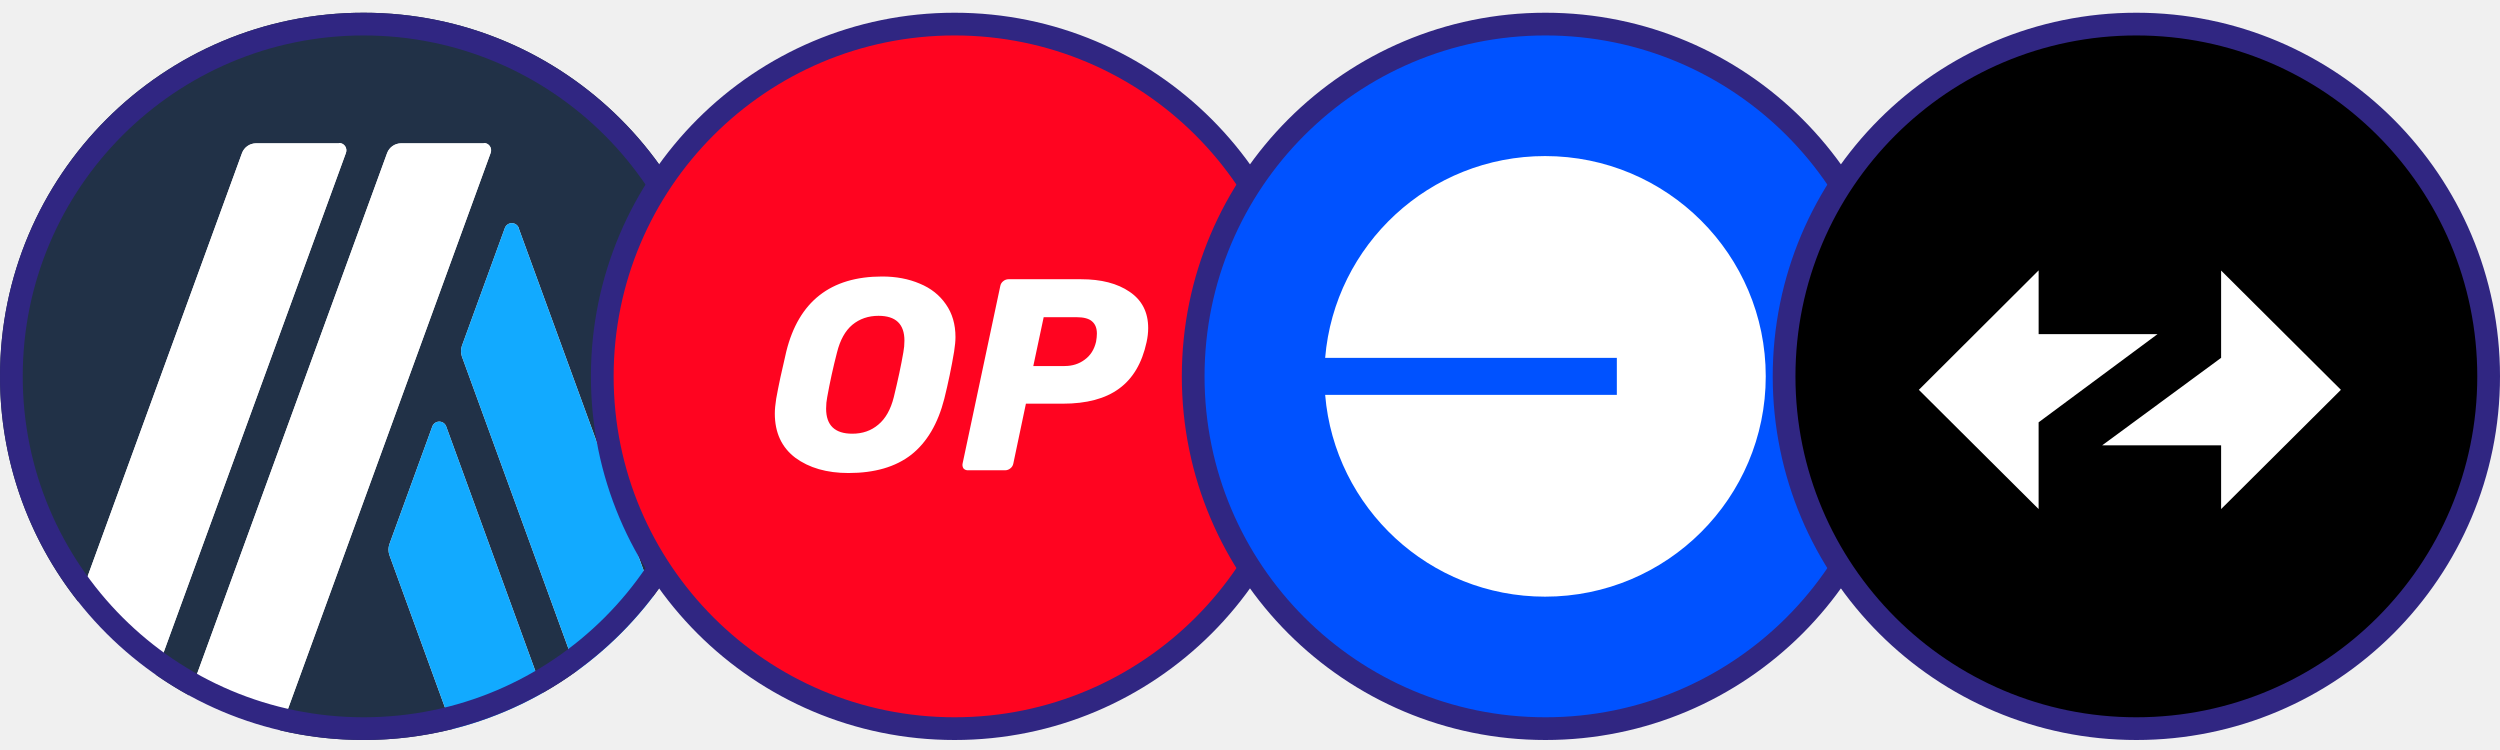
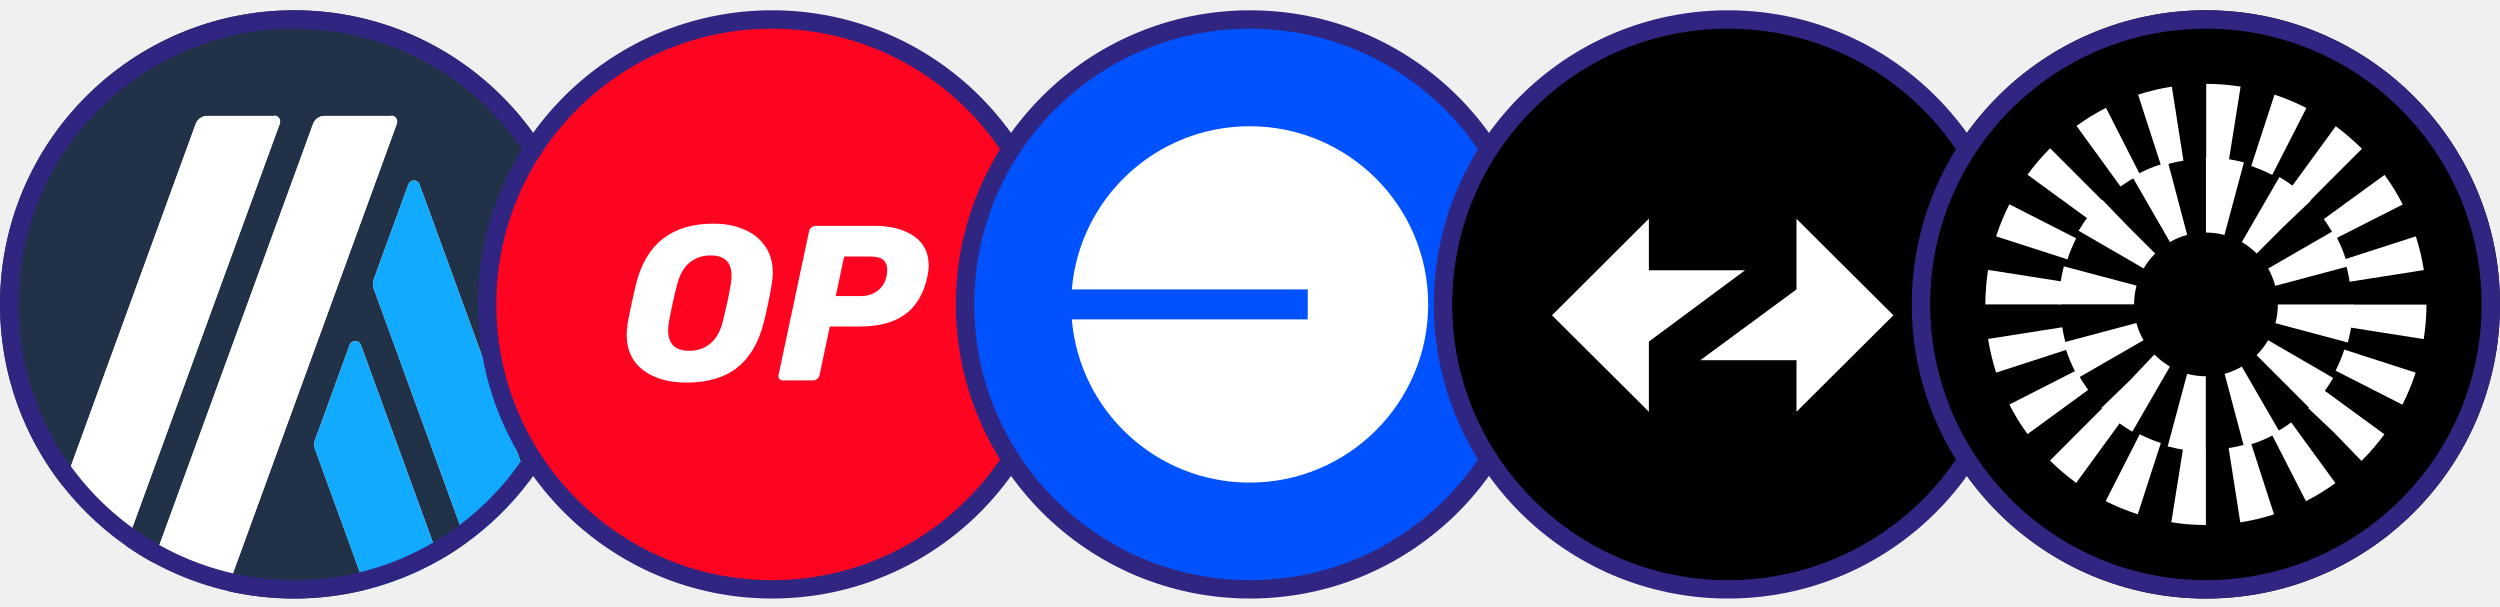
- <svg xmlns="http://www.w3.org/2000/svg" width="110" height="33" fill="none">
-   <g clip-path="url(#a)">
-     <path fill="#213147" d="M22.825 10.046v-.016a.326.326 0 0 0-.61 0l-1.894 5.196a.747.747 0 0 0 0 .453l5.051 13.85c-.471.341-.962.658-1.47.947l-4.27-11.714a.326.326 0 0 0-.61 0l-1.893 5.195a.749.749 0 0 0 0 .454l2.792 7.665a16.03 16.03 0 0 1-3.92.484c-1.265 0-2.494-.146-3.673-.424l9.26-25.407a.322.322 0 0 0-.297-.438v.015h-3.646a.661.661 0 0 0-.61.423L8.323 30.602a15.958 15.958 0 0 1-1.48-.92L15.22 6.73a.322.322 0 0 0-.297-.438l-.016.015H11.26a.661.661 0 0 0-.61.423L3.446 26.48A15.93 15.93 0 0 1 0 16.56c0-8.837 7.163-16 16-16s16 7.163 16 16c0 3.64-1.215 6.995-3.262 9.684l-5.913-16.198Z" />
-     <path fill="#12AAFF" d="M23.902 30.476a15.898 15.898 0 0 1-3.98 1.6l-2.793-7.665a.747.747 0 0 1 0-.454l1.893-5.195c.11-.282.501-.282.61 0l4.27 11.714ZM28.738 26.244a16.086 16.086 0 0 1-3.366 3.285l-5.051-13.85a.747.747 0 0 1 0-.454l1.893-5.195c.11-.281.501-.281.61 0v.016l5.913 16.198Z" />
-     <path fill="#fff" d="M15.22 6.729 6.843 29.682a16.084 16.084 0 0 1-3.397-3.202L10.65 6.73a.661.661 0 0 1 .61-.423h3.647l.015-.015c.22 0 .376.219.298.438ZM21.588 6.729l-9.26 25.407a15.88 15.88 0 0 1-4.005-1.535L17.035 6.73a.661.661 0 0 1 .61-.423h3.646v-.015c.22 0 .376.219.297.438Z" />
+ <svg xmlns="http://www.w3.org/2000/svg" width="136" height="33" viewBox="0 0 136 33" fill="none">
+   <g clip-path="url(#clip0_20872_8518)">
+     <path d="M22.825 10.046V10.03C22.715 9.749 22.324 9.749 22.215 10.03L20.321 15.226C20.274 15.366 20.274 15.523 20.321 15.679L25.372 29.529C24.901 29.87 24.41 30.187 23.902 30.476L19.633 18.762C19.523 18.48 19.132 18.48 19.022 18.762L17.129 23.957C17.082 24.098 17.082 24.254 17.129 24.411L19.921 32.076C18.666 32.392 17.353 32.56 16 32.56C14.736 32.56 13.507 32.414 12.328 32.136L21.589 6.729C21.667 6.51 21.51 6.291 21.291 6.291V6.306H17.645C17.379 6.306 17.129 6.478 17.035 6.729L8.323 30.602C7.812 30.322 7.318 30.015 6.843 29.682L15.22 6.729C15.298 6.51 15.142 6.291 14.923 6.291L14.907 6.306H11.261C10.995 6.306 10.745 6.478 10.651 6.729L3.446 26.48C1.288 23.754 0 20.307 0 16.56C0 7.723 7.163 0.56 16 0.56C24.837 0.56 32 7.723 32 16.56C32 20.2 30.785 23.555 28.738 26.244L22.825 10.046Z" fill="#213147" />
+     <path d="M23.902 30.476C22.668 31.178 21.332 31.721 19.921 32.076L17.129 24.411C17.082 24.254 17.082 24.098 17.129 23.957L19.022 18.762C19.132 18.48 19.523 18.48 19.633 18.762L23.902 30.476Z" fill="#12AAFF" />
+     <path d="M28.738 26.244C27.784 27.497 26.649 28.605 25.372 29.529L20.321 15.679C20.274 15.523 20.274 15.366 20.321 15.225L22.214 10.03C22.324 9.749 22.715 9.749 22.825 10.03V10.046L28.738 26.244Z" fill="#12AAFF" />
+     <path d="M15.22 6.729L6.843 29.682C5.56 28.785 4.415 27.706 3.446 26.48L10.65 6.729C10.744 6.478 10.995 6.306 11.261 6.306H14.907L14.922 6.291C15.142 6.291 15.298 6.51 15.22 6.729Z" fill="white" />
+     <path d="M21.588 6.729L12.328 32.136C10.911 31.804 9.567 31.283 8.323 30.602L17.035 6.729C17.129 6.478 17.379 6.306 17.645 6.306H21.291V6.291C21.51 6.291 21.667 6.51 21.588 6.729Z" fill="white" />
    <circle cx="16" cy="16.56" r="15.5" stroke="#302682" />
  </g>
-   <path fill="#FF0420" stroke="#302682" d="M57.5 16.56c0 8.56-6.94 15.5-15.5 15.5-8.56 0-15.5-6.94-15.5-15.5C26.5 8 33.44 1.06 42 1.06c8.56 0 15.5 6.94 15.5 15.5Z" />
-   <path fill="#fff" d="M37.334 20.813c-.953 0-1.734-.225-2.342-.673-.6-.456-.9-1.105-.9-1.945 0-.176.02-.393.06-.649.103-.576.252-1.269.444-2.077.544-2.202 1.95-3.303 4.215-3.303.616 0 1.169.104 1.657.313.488.2.873.504 1.153.912.28.4.42.88.42 1.441 0 .168-.02.38-.06.637a27.18 27.18 0 0 1-.432 2.077c-.28 1.097-.765 1.918-1.453 2.462-.689.536-1.61.805-2.762.805Zm.168-1.73c.448 0 .828-.132 1.14-.396.32-.264.549-.668.685-1.213.184-.752.324-1.409.42-1.97.032-.167.048-.34.048-.516 0-.728-.38-1.092-1.14-1.092-.449 0-.833.132-1.153.396-.313.264-.537.668-.673 1.213a26.077 26.077 0 0 0-.432 1.97c-.032.16-.048.327-.048.504 0 .736.384 1.104 1.153 1.104ZM42.595 20.693a.254.254 0 0 1-.204-.084.287.287 0 0 1-.036-.217l1.657-7.805a.344.344 0 0 1 .132-.217.366.366 0 0 1 .228-.084h3.194c.89 0 1.601.185 2.138.553.544.368.816.9.816 1.597 0 .2-.024.408-.072.624-.2.921-.604 1.602-1.212 2.042-.6.44-1.425.66-2.474.66H45.14l-.553 2.63a.344.344 0 0 1-.132.217.367.367 0 0 1-.228.084h-1.633Zm4.25-4.588c.337 0 .63-.092.877-.276.257-.184.425-.448.505-.793.024-.136.036-.256.036-.36 0-.232-.068-.408-.204-.528-.136-.128-.368-.192-.697-.192h-1.44l-.457 2.15h1.38Z" />
+   <path d="M57.5 16.56C57.5 25.12 50.56 32.06 42 32.06C33.44 32.06 26.5 25.12 26.5 16.56C26.5 8 33.44 1.06 42 1.06C50.56 1.06 57.5 8 57.5 16.56Z" fill="#FF0420" stroke="#302682" />
+   <path d="M37.334 20.813C36.381 20.813 35.6 20.588 34.992 20.14C34.392 19.684 34.091 19.035 34.091 18.195C34.091 18.019 34.111 17.802 34.151 17.546C34.255 16.97 34.404 16.277 34.596 15.469C35.14 13.267 36.545 12.166 38.811 12.166C39.427 12.166 39.98 12.27 40.468 12.479C40.956 12.679 41.341 12.983 41.621 13.391C41.901 13.791 42.041 14.272 42.041 14.832C42.041 15 42.021 15.213 41.981 15.469C41.861 16.181 41.717 16.874 41.549 17.546C41.269 18.643 40.784 19.464 40.096 20.008C39.407 20.544 38.486 20.813 37.334 20.813ZM37.502 19.083C37.95 19.083 38.33 18.951 38.643 18.687C38.963 18.423 39.191 18.019 39.327 17.474C39.511 16.722 39.651 16.065 39.747 15.505C39.779 15.337 39.795 15.165 39.795 14.988C39.795 14.26 39.415 13.896 38.655 13.896C38.206 13.896 37.822 14.028 37.502 14.292C37.19 14.556 36.965 14.96 36.829 15.505C36.685 16.041 36.541 16.698 36.397 17.474C36.365 17.634 36.349 17.802 36.349 17.979C36.349 18.715 36.733 19.083 37.502 19.083Z" fill="white" />
+   <path d="M42.595 20.693C42.507 20.693 42.439 20.665 42.391 20.609C42.351 20.544 42.339 20.473 42.355 20.392L44.012 12.587C44.028 12.499 44.072 12.427 44.144 12.37C44.216 12.314 44.292 12.286 44.372 12.286H47.566C48.455 12.286 49.167 12.471 49.704 12.839C50.248 13.207 50.52 13.739 50.52 14.436C50.52 14.636 50.496 14.844 50.449 15.06C50.248 15.981 49.844 16.662 49.236 17.102C48.635 17.542 47.81 17.762 46.762 17.762H45.141L44.588 20.392C44.572 20.48 44.528 20.552 44.456 20.609C44.384 20.665 44.308 20.693 44.228 20.693H42.595ZM46.846 16.105C47.182 16.105 47.474 16.013 47.722 15.829C47.979 15.645 48.147 15.381 48.227 15.036C48.251 14.9 48.263 14.78 48.263 14.676C48.263 14.444 48.195 14.268 48.059 14.148C47.923 14.02 47.691 13.956 47.362 13.956H45.921L45.465 16.105H46.846Z" fill="white" />
  <circle cx="68" cy="16.56" r="15.5" fill="#0052FF" stroke="#302682" />
-   <g clip-path="url(#b)">
-     <path fill="#fff" d="M67.983 26.253c5.363 0 9.71-4.34 9.71-9.693s-4.347-9.693-9.71-9.693c-5.088 0-9.261 3.907-9.676 8.878h12.834v1.63H58.307c.415 4.972 4.588 8.878 9.676 8.878Z" />
+   <g clip-path="url(#clip1_20872_8518)">
+     <path d="M67.983 26.253C73.346 26.253 77.693 21.914 77.693 16.56C77.693 11.207 73.346 6.867 67.983 6.867C62.895 6.867 58.722 10.774 58.307 15.745H71.141V17.375H58.307C58.722 22.347 62.895 26.253 67.983 26.253Z" fill="white" />
  </g>
-   <circle cx="94" cy="16.56" r="15.5" fill="#000" stroke="#302682" />
-   <path fill="#fff" fill-rule="evenodd" d="m103 17.152-5.271-5.248v3.841l-5.232 3.849h5.232v2.805L103 17.152ZM84.428 17.152l5.271 5.247v-3.817l5.232-3.88H89.7v-2.806l-5.27 5.256Z" clip-rule="evenodd" />
+   <circle cx="94" cy="16.56" r="15.5" fill="black" stroke="#302682" />
+   <path fill-rule="evenodd" clip-rule="evenodd" d="M103 17.152L97.729 11.904V15.745L92.497 19.594H97.729V22.399L103 17.152Z" fill="white" />
+   <path fill-rule="evenodd" clip-rule="evenodd" d="M84.428 17.152L89.699 22.399V18.582L94.931 14.702H89.699V11.896L84.428 17.152Z" fill="white" />
+   <g clip-path="url(#clip2_20872_8518)">
+     <path d="M136 0.56H104V32.56H136V0.56Z" fill="black" />
+     <path d="M120 28.56V24.474C119.59 24.474 119.171 24.438 118.762 24.375L118.12 28.408C118.744 28.515 119.376 28.56 120 28.56ZM121.871 28.417C122.494 28.319 123.109 28.176 123.706 27.979L122.45 24.089C122.058 24.214 121.648 24.313 121.238 24.375L121.871 28.417ZM116.294 27.979L117.55 24.098C117.158 23.973 116.775 23.812 116.401 23.624L114.548 27.264C115.109 27.541 115.697 27.782 116.294 27.979ZM125.443 27.264C126.004 26.977 126.539 26.646 127.047 26.28L124.641 22.98C124.312 23.222 123.955 23.445 123.581 23.624L125.443 27.264ZM112.944 26.271L115.35 22.971C115.02 22.73 114.699 22.462 114.405 22.167L111.519 25.055C111.964 25.493 112.445 25.904 112.944 26.271ZM128.463 25.073L128.49 25.046C128.935 24.608 129.345 24.125 129.71 23.624L126.414 21.219C126.174 21.55 125.898 21.872 125.612 22.158L125.568 22.202L126.958 23.517L128.463 25.073ZM110.298 23.615L113.595 21.21C113.354 20.879 113.131 20.521 112.944 20.155L109.31 22.006C109.595 22.569 109.924 23.105 110.298 23.615ZM130.69 22.015C130.975 21.46 131.216 20.87 131.412 20.271L127.528 19.019C127.403 19.413 127.243 19.797 127.056 20.164L130.69 22.015ZM108.588 20.271L112.472 19.01C112.347 18.617 112.249 18.214 112.187 17.803L108.151 18.438C108.249 19.055 108.401 19.672 108.588 20.271ZM131.849 18.447C131.947 17.83 132 17.195 132 16.569H127.92C127.92 16.98 127.884 17.401 127.822 17.812L131.849 18.447ZM112.089 16.56C112.089 16.149 112.125 15.729 112.187 15.317L108.151 14.682C108.053 15.299 108.009 15.934 108 16.56H112.089ZM127.822 15.326L131.857 14.691C131.759 14.074 131.617 13.457 131.421 12.858L127.537 14.11C127.661 14.512 127.759 14.915 127.822 15.326ZM112.472 14.11C112.597 13.716 112.757 13.332 112.944 12.965L109.31 11.114C109.024 11.669 108.784 12.259 108.588 12.858L112.472 14.11ZM127.065 12.974L130.708 11.123C130.423 10.56 130.094 10.024 129.719 9.514L126.414 11.919C126.655 12.25 126.878 12.608 127.065 12.974ZM113.595 11.91C113.835 11.579 114.111 11.258 114.405 10.962L114.414 10.954L111.528 8.065L111.519 8.074C111.073 8.521 110.664 8.995 110.298 9.505L113.595 11.91ZM125.612 10.98L126.486 10.095L128.49 8.092L128.481 8.083C128.036 7.645 127.563 7.234 127.065 6.867L124.659 10.167C124.989 10.408 125.31 10.676 125.595 10.971L125.612 10.98ZM115.359 10.149C115.688 9.907 116.045 9.693 116.419 9.505L114.566 5.866C114.004 6.152 113.47 6.483 112.962 6.849L115.359 10.149ZM123.608 9.514L125.47 5.875C124.909 5.588 124.33 5.347 123.733 5.15L122.468 9.031C122.851 9.165 123.234 9.326 123.608 9.514ZM117.568 9.031C117.96 8.906 118.37 8.807 118.78 8.745L118.147 4.712C117.532 4.81 116.909 4.954 116.312 5.15L117.568 9.031ZM121.247 8.745L121.889 4.712C121.274 4.614 120.641 4.56 120.018 4.56V8.646C120.428 8.646 120.846 8.682 121.247 8.745Z" fill="white" />
+     <path d="M119.996 24.56V20.469C119.651 20.469 119.316 20.424 118.981 20.335L117.922 24.284C118.601 24.462 119.298 24.56 119.996 24.56ZM122.069 24.284C122.749 24.105 123.393 23.838 124.002 23.482L121.955 19.943C121.664 20.112 121.346 20.246 121.019 20.335L122.069 24.284ZM115.998 23.482L118.045 19.943C117.754 19.773 117.48 19.559 117.233 19.319L117.198 19.283L115.91 20.647L114.321 22.189L114.347 22.216C114.842 22.706 115.398 23.134 115.998 23.482ZM125.653 22.216C126.147 21.717 126.579 21.164 126.923 20.558L123.384 18.508C123.217 18.802 123.005 19.069 122.758 19.319L125.653 22.216ZM113.068 20.549L116.607 18.508C116.439 18.213 116.307 17.902 116.218 17.572L112.274 18.624C112.45 19.292 112.724 19.943 113.068 20.549ZM127.726 18.633C127.903 17.955 128 17.26 128 16.564H123.914C123.914 16.903 123.87 17.251 123.782 17.581L127.726 18.633ZM116.095 16.556C116.095 16.217 116.139 15.869 116.227 15.539L112.274 14.488C112.097 15.165 112 15.86 112 16.556H116.095ZM123.773 15.548L127.726 14.496C127.55 13.819 127.276 13.168 126.932 12.562L123.393 14.604C123.552 14.907 123.685 15.219 123.773 15.548ZM116.616 14.604C116.783 14.318 116.986 14.042 117.233 13.801L117.242 13.792L115.777 12.331L114.374 10.878L114.347 10.904C113.853 11.395 113.43 11.956 113.077 12.553L116.616 14.604ZM122.758 13.801L124.205 12.348L125.688 10.94L125.653 10.904C125.158 10.405 124.602 9.986 124.002 9.63L121.955 13.168C122.246 13.338 122.511 13.543 122.758 13.784V13.801ZM118.045 13.168C118.336 12.999 118.654 12.865 118.981 12.776L117.939 8.827C117.26 9.006 116.616 9.273 116.007 9.63L118.045 13.168ZM121.01 12.785L122.069 8.836C121.399 8.658 120.702 8.56 120.004 8.56V12.651C120.34 12.651 120.684 12.696 121.01 12.785Z" fill="white" />
+   </g>
+   <rect x="104.5" y="1.06" width="31" height="31" rx="15.5" stroke="#302682" />
  <defs>
-     <clipPath id="a">
-       <path fill="#fff" d="M0 .56h32v32H0z" />
+     <clipPath id="clip0_20872_8518">
+       <rect width="32" height="32" fill="white" transform="translate(0 0.560059)" />
    </clipPath>
-     <clipPath id="b">
-       <path fill="#fff" d="M58 6.56h20v20H58z" />
+     <clipPath id="clip1_20872_8518">
+       <rect width="20" height="20" fill="white" transform="translate(58 6.56006)" />
+     </clipPath>
+     <clipPath id="clip2_20872_8518">
+       <rect x="104" y="0.56" width="32" height="32" rx="16" fill="white" />
    </clipPath>
  </defs>
</svg>
